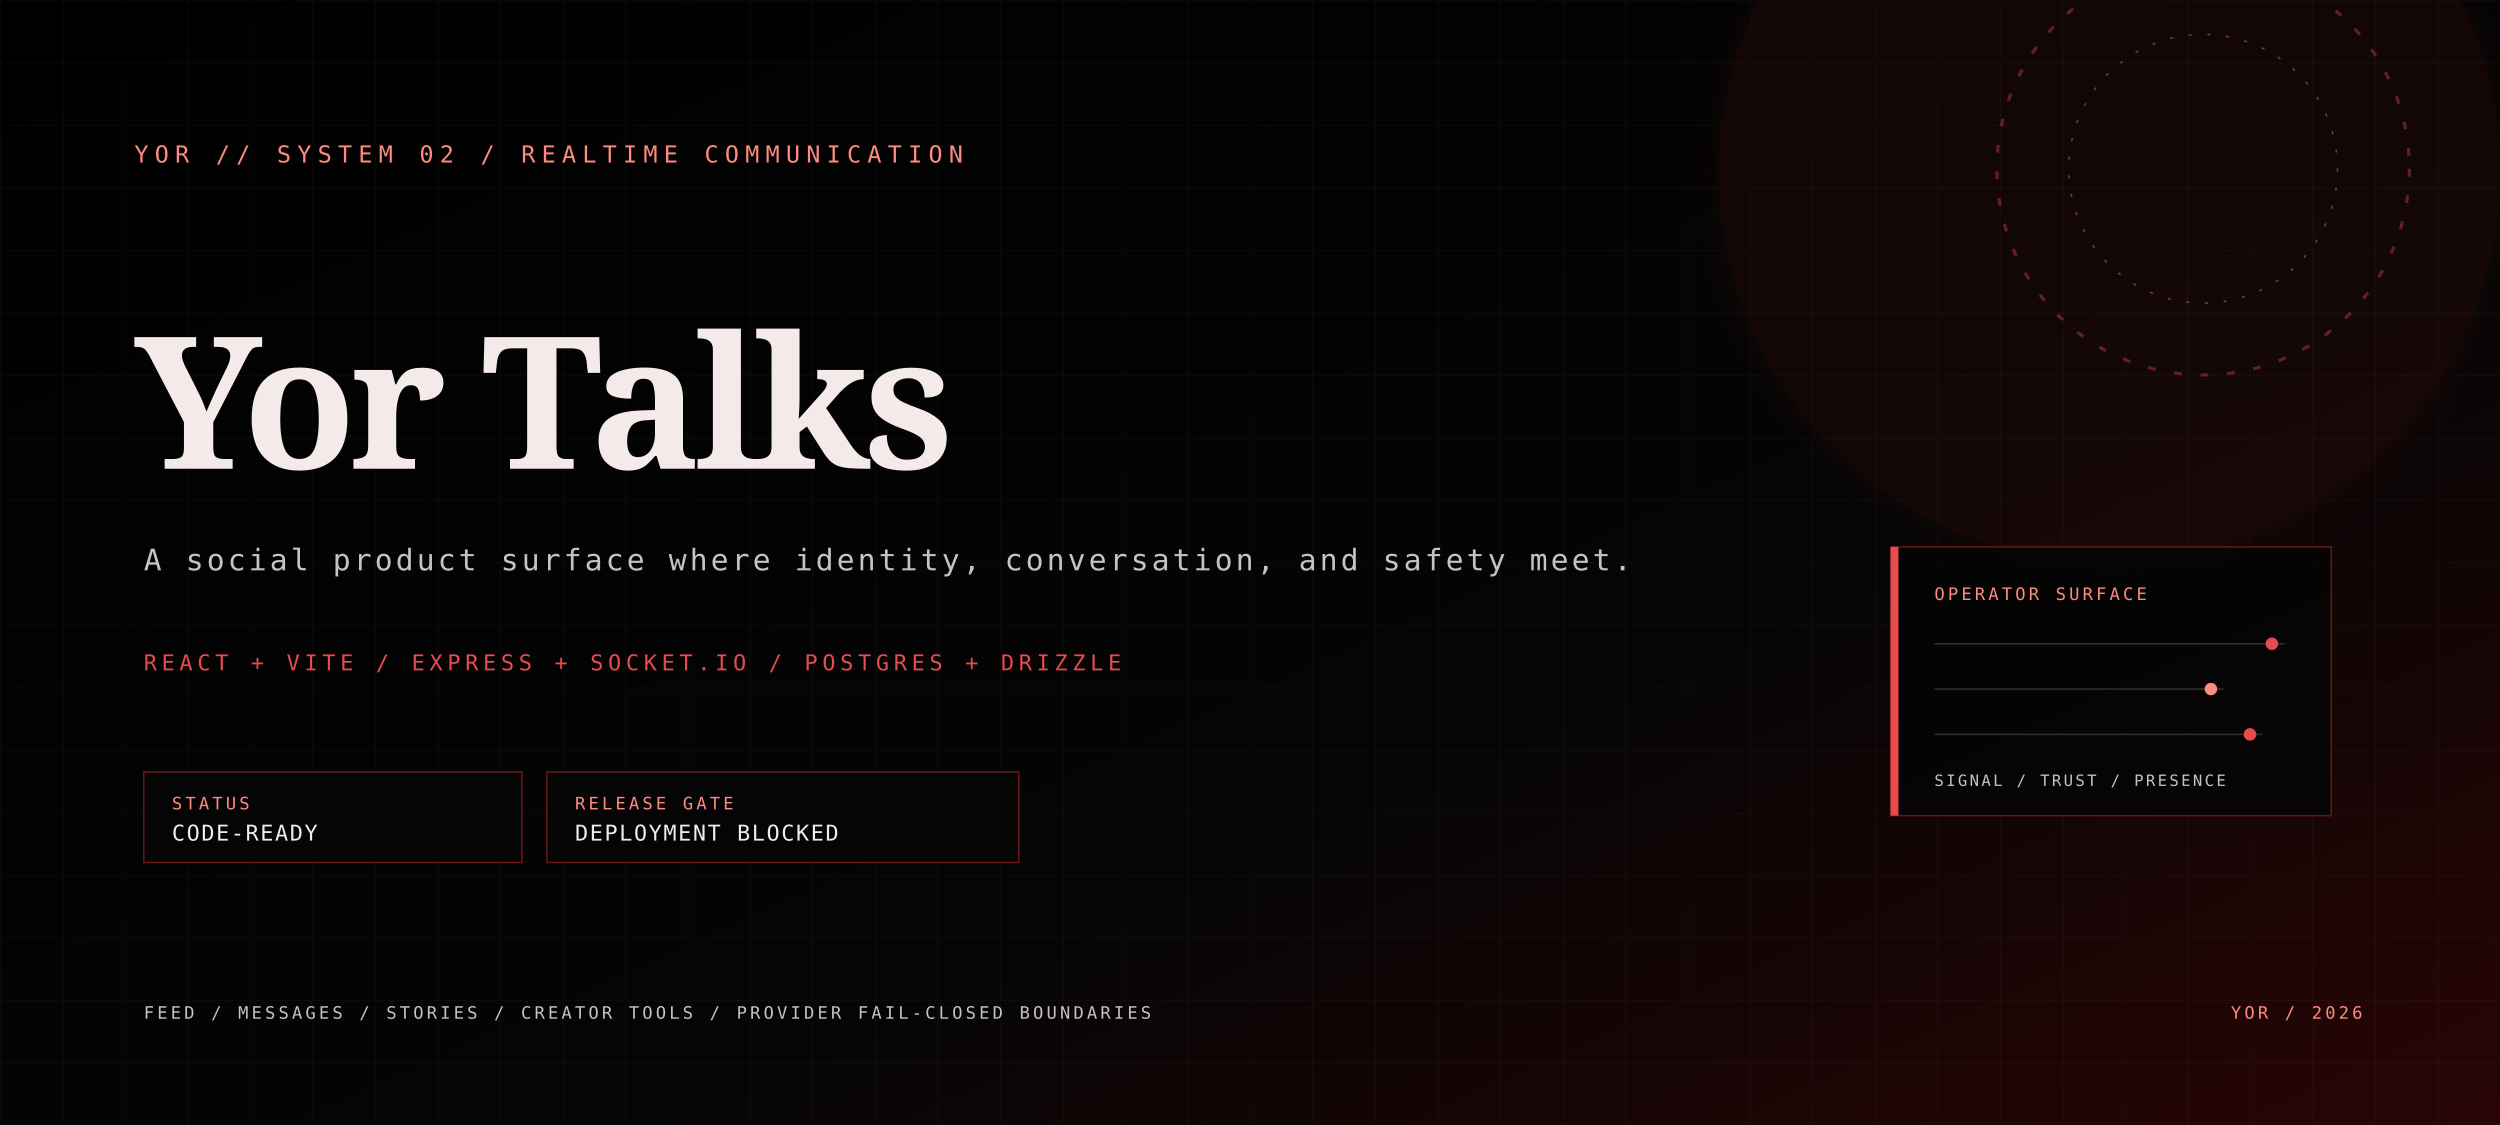
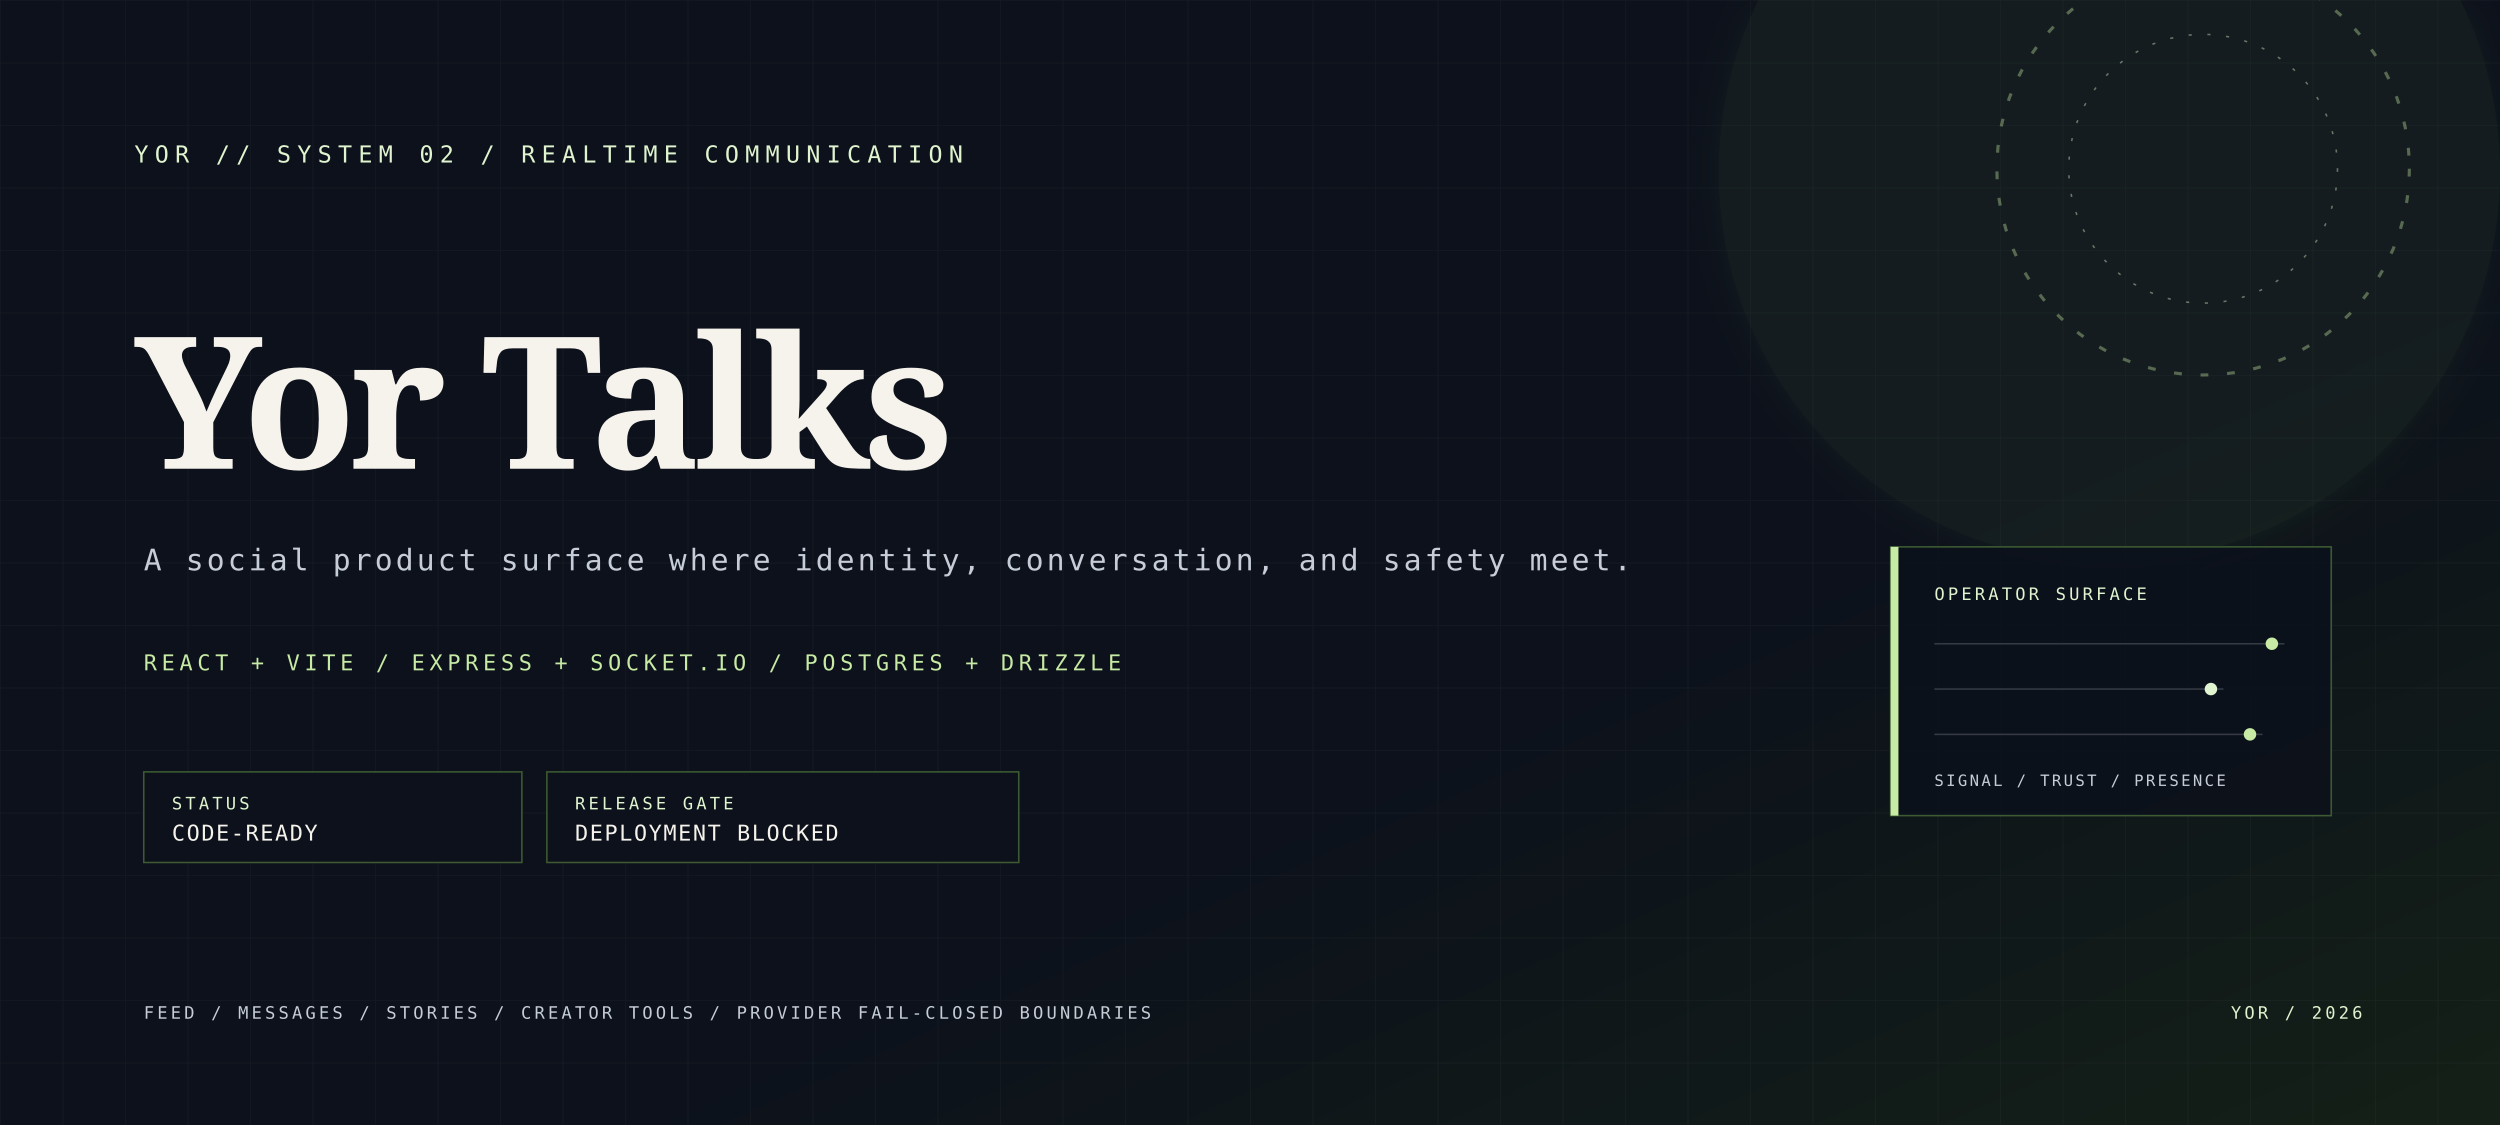
<svg xmlns="http://www.w3.org/2000/svg" width="1600" height="720" viewBox="0 0 1600 720" fill="none">
  <defs>
    <linearGradient id="bg" x1="0" y1="0" x2="1" y2="1">
-       <stop stop-color="#000000" />
-       <stop offset=".62" stop-color="#050505" />
-       <stop offset="1" stop-color="#2A0505" />
+       <stop stop-color="#0c111b" />
+       <stop offset=".62" stop-color="#0c111b" />
+       <stop offset="1" stop-color="#142017" />
    </linearGradient>
    <linearGradient id="line" x1="0" y1="0" x2="1" y2="0">
-       <stop stop-color="#671515" stop-opacity="0" />
-       <stop offset=".5" stop-color="#FF8A7F" />
-       <stop offset="1" stop-color="#671515" stop-opacity="0" />
+       <stop stop-color="#3d5a32" stop-opacity="0" />
+       <stop offset=".5" stop-color="#e0f4cf" />
+       <stop offset="1" stop-color="#3d5a32" stop-opacity="0" />
    </linearGradient>
    <filter id="glow">
      <feGaussianBlur stdDeviation="12" result="blur" />
      <feMerge>
        <feMergeNode in="blur" />
        <feMergeNode in="SourceGraphic" />
      </feMerge>
    </filter>
    <pattern id="grid" width="40" height="40" patternUnits="userSpaceOnUse">
-       <path d="M40 0H0V40" stroke="#F5EAEA" stroke-opacity=".06" />
+       <path d="M40 0H0V40" stroke="#f6f3ec" stroke-opacity=".06" />
    </pattern>
  </defs>
  <rect width="1600" height="720" fill="url(#bg)" />
  <rect width="1600" height="720" fill="url(#grid)" opacity=".65" />
-   <circle cx="1350" cy="110" r="250" fill="#671515" opacity=".16" filter="url(#glow)" />
-   <circle cx="1410" cy="108" r="132" stroke="#E84B4B" stroke-opacity=".38" stroke-width="2" stroke-dasharray="5 12">
+   <circle cx="1350" cy="110" r="250" fill="#3d5a32" opacity=".16" filter="url(#glow)" />
+   <circle cx="1410" cy="108" r="132" stroke="#c7eaa4" stroke-opacity=".38" stroke-width="2" stroke-dasharray="5 12">
    <animateTransform attributeName="transform" type="rotate" from="0 1410 108" to="360 1410 108" dur="18s" repeatCount="indefinite" />
  </circle>
-   <circle cx="1410" cy="108" r="86" stroke="#FF8A7F" stroke-opacity=".42" stroke-width="1" stroke-dasharray="2 10">
+   <circle cx="1410" cy="108" r="86" stroke="#e0f4cf" stroke-opacity=".42" stroke-width="1" stroke-dasharray="2 10">
    <animateTransform attributeName="transform" type="rotate" from="360 1410 108" to="0 1410 108" dur="11s" repeatCount="indefinite" />
  </circle>
  <path d="M72 176H1528" stroke="url(#line)" />
  <path d="M72 605H1528" stroke="url(#line)" />
  <g font-family="DM Mono, monospace">
-     <text x="86" y="104" fill="#FF8A7F" font-size="15" letter-spacing="4">YOR // SYSTEM 02 / REALTIME COMMUNICATION</text>
-     <text x="86" y="300" fill="#F5EAEA" font-family="Cormorant Garamond, Georgia, serif" font-size="118" font-weight="600" letter-spacing="-4">Yor Talks</text>
-     <text x="92" y="365" fill="#C4C4C4" font-size="19" letter-spacing="2">A social product surface where identity, conversation, and safety meet.</text>
-     <text x="92" y="429" fill="#E84B4B" font-size="14" letter-spacing="3">REACT + VITE  /  EXPRESS + SOCKET.IO  /  POSTGRES + DRIZZLE</text>
+     <text x="86" y="104" fill="#e0f4cf" font-size="15" letter-spacing="4">YOR // SYSTEM 02 / REALTIME COMMUNICATION</text>
+     <text x="86" y="300" fill="#f6f3ec" font-family="Cormorant Garamond, Georgia, serif" font-size="118" font-weight="600" letter-spacing="-4">Yor Talks</text>
+     <text x="92" y="365" fill="#c6cdd8" font-size="19" letter-spacing="2">A social product surface where identity, conversation, and safety meet.</text>
+     <text x="92" y="429" fill="#c7eaa4" font-size="14" letter-spacing="3">REACT + VITE  /  EXPRESS + SOCKET.IO  /  POSTGRES + DRIZZLE</text>
    <g transform="translate(92 494)">
-       <rect width="242" height="58" fill="#050505" stroke="#671515" />
-       <text x="18" y="24" fill="#FF8A7F" font-size="11" letter-spacing="2">STATUS</text>
-       <text x="18" y="44" fill="#F5EAEA" font-size="14" letter-spacing="1">CODE-READY</text>
-       <rect x="258" width="302" height="58" fill="#050505" stroke="#671515" />
-       <text x="276" y="24" fill="#FF8A7F" font-size="11" letter-spacing="2">RELEASE GATE</text>
-       <text x="276" y="44" fill="#F5EAEA" font-size="14" letter-spacing="1">DEPLOYMENT BLOCKED</text>
+       <rect width="242" height="58" fill="#0c111b" stroke="#3d5a32" />
+       <text x="18" y="24" fill="#e0f4cf" font-size="11" letter-spacing="2">STATUS</text>
+       <text x="18" y="44" fill="#f6f3ec" font-size="14" letter-spacing="1">CODE-READY</text>
+       <rect x="258" width="302" height="58" fill="#0c111b" stroke="#3d5a32" />
+       <text x="276" y="24" fill="#e0f4cf" font-size="11" letter-spacing="2">RELEASE GATE</text>
+       <text x="276" y="44" fill="#f6f3ec" font-size="14" letter-spacing="1">DEPLOYMENT BLOCKED</text>
    </g>
-     <text x="92" y="652" fill="#C4C4C4" font-size="11" letter-spacing="2">FEED / MESSAGES / STORIES / CREATOR TOOLS / PROVIDER FAIL-CLOSED BOUNDARIES</text>
-     <text x="1512" y="652" text-anchor="end" fill="#FF8A7F" font-size="11" letter-spacing="2">YOR / 2026</text>
+     <text x="92" y="652" fill="#c6cdd8" font-size="11" letter-spacing="2">FEED / MESSAGES / STORIES / CREATOR TOOLS / PROVIDER FAIL-CLOSED BOUNDARIES</text>
+     <text x="1512" y="652" text-anchor="end" fill="#e0f4cf" font-size="11" letter-spacing="2">YOR / 2026</text>
  </g>
  <g transform="translate(1210 350)">
-     <rect width="282" height="172" fill="#050505" fill-opacity=".9" stroke="#671515" />
-     <rect width="5" height="172" fill="#E84B4B" />
-     <text x="28" y="34" fill="#FF8A7F" font-family="DM Mono, monospace" font-size="11" letter-spacing="2">OPERATOR SURFACE</text>
-     <path d="M28 62H252M28 91H213M28 120H238" stroke="#C4C4C4" stroke-opacity=".22" />
-     <circle cx="244" cy="62" r="4" fill="#E84B4B">
+     <rect width="282" height="172" fill="#0c111b" fill-opacity=".9" stroke="#3d5a32" />
+     <rect width="5" height="172" fill="#c7eaa4" />
+     <text x="28" y="34" fill="#e0f4cf" font-family="DM Mono, monospace" font-size="11" letter-spacing="2">OPERATOR SURFACE</text>
+     <path d="M28 62H252M28 91H213M28 120H238" stroke="#c6cdd8" stroke-opacity=".22" />
+     <circle cx="244" cy="62" r="4" fill="#c7eaa4">
      <animate attributeName="opacity" values=".25;1;.25" dur="1.8s" repeatCount="indefinite" />
    </circle>
-     <circle cx="205" cy="91" r="4" fill="#FF8A7F">
+     <circle cx="205" cy="91" r="4" fill="#e0f4cf">
      <animate attributeName="opacity" values=".3;1;.3" dur="2.1s" begin="-.6s" repeatCount="indefinite" />
    </circle>
-     <circle cx="230" cy="120" r="4" fill="#E84B4B">
+     <circle cx="230" cy="120" r="4" fill="#c7eaa4">
      <animate attributeName="opacity" values=".2;1;.2" dur="1.5s" begin="-.3s" repeatCount="indefinite" />
    </circle>
-     <text x="28" y="153" fill="#C4C4C4" font-family="DM Mono, monospace" font-size="10" letter-spacing="1.5">SIGNAL / TRUST / PRESENCE</text>
+     <text x="28" y="153" fill="#c6cdd8" font-family="DM Mono, monospace" font-size="10" letter-spacing="1.5">SIGNAL / TRUST / PRESENCE</text>
  </g>
</svg>
